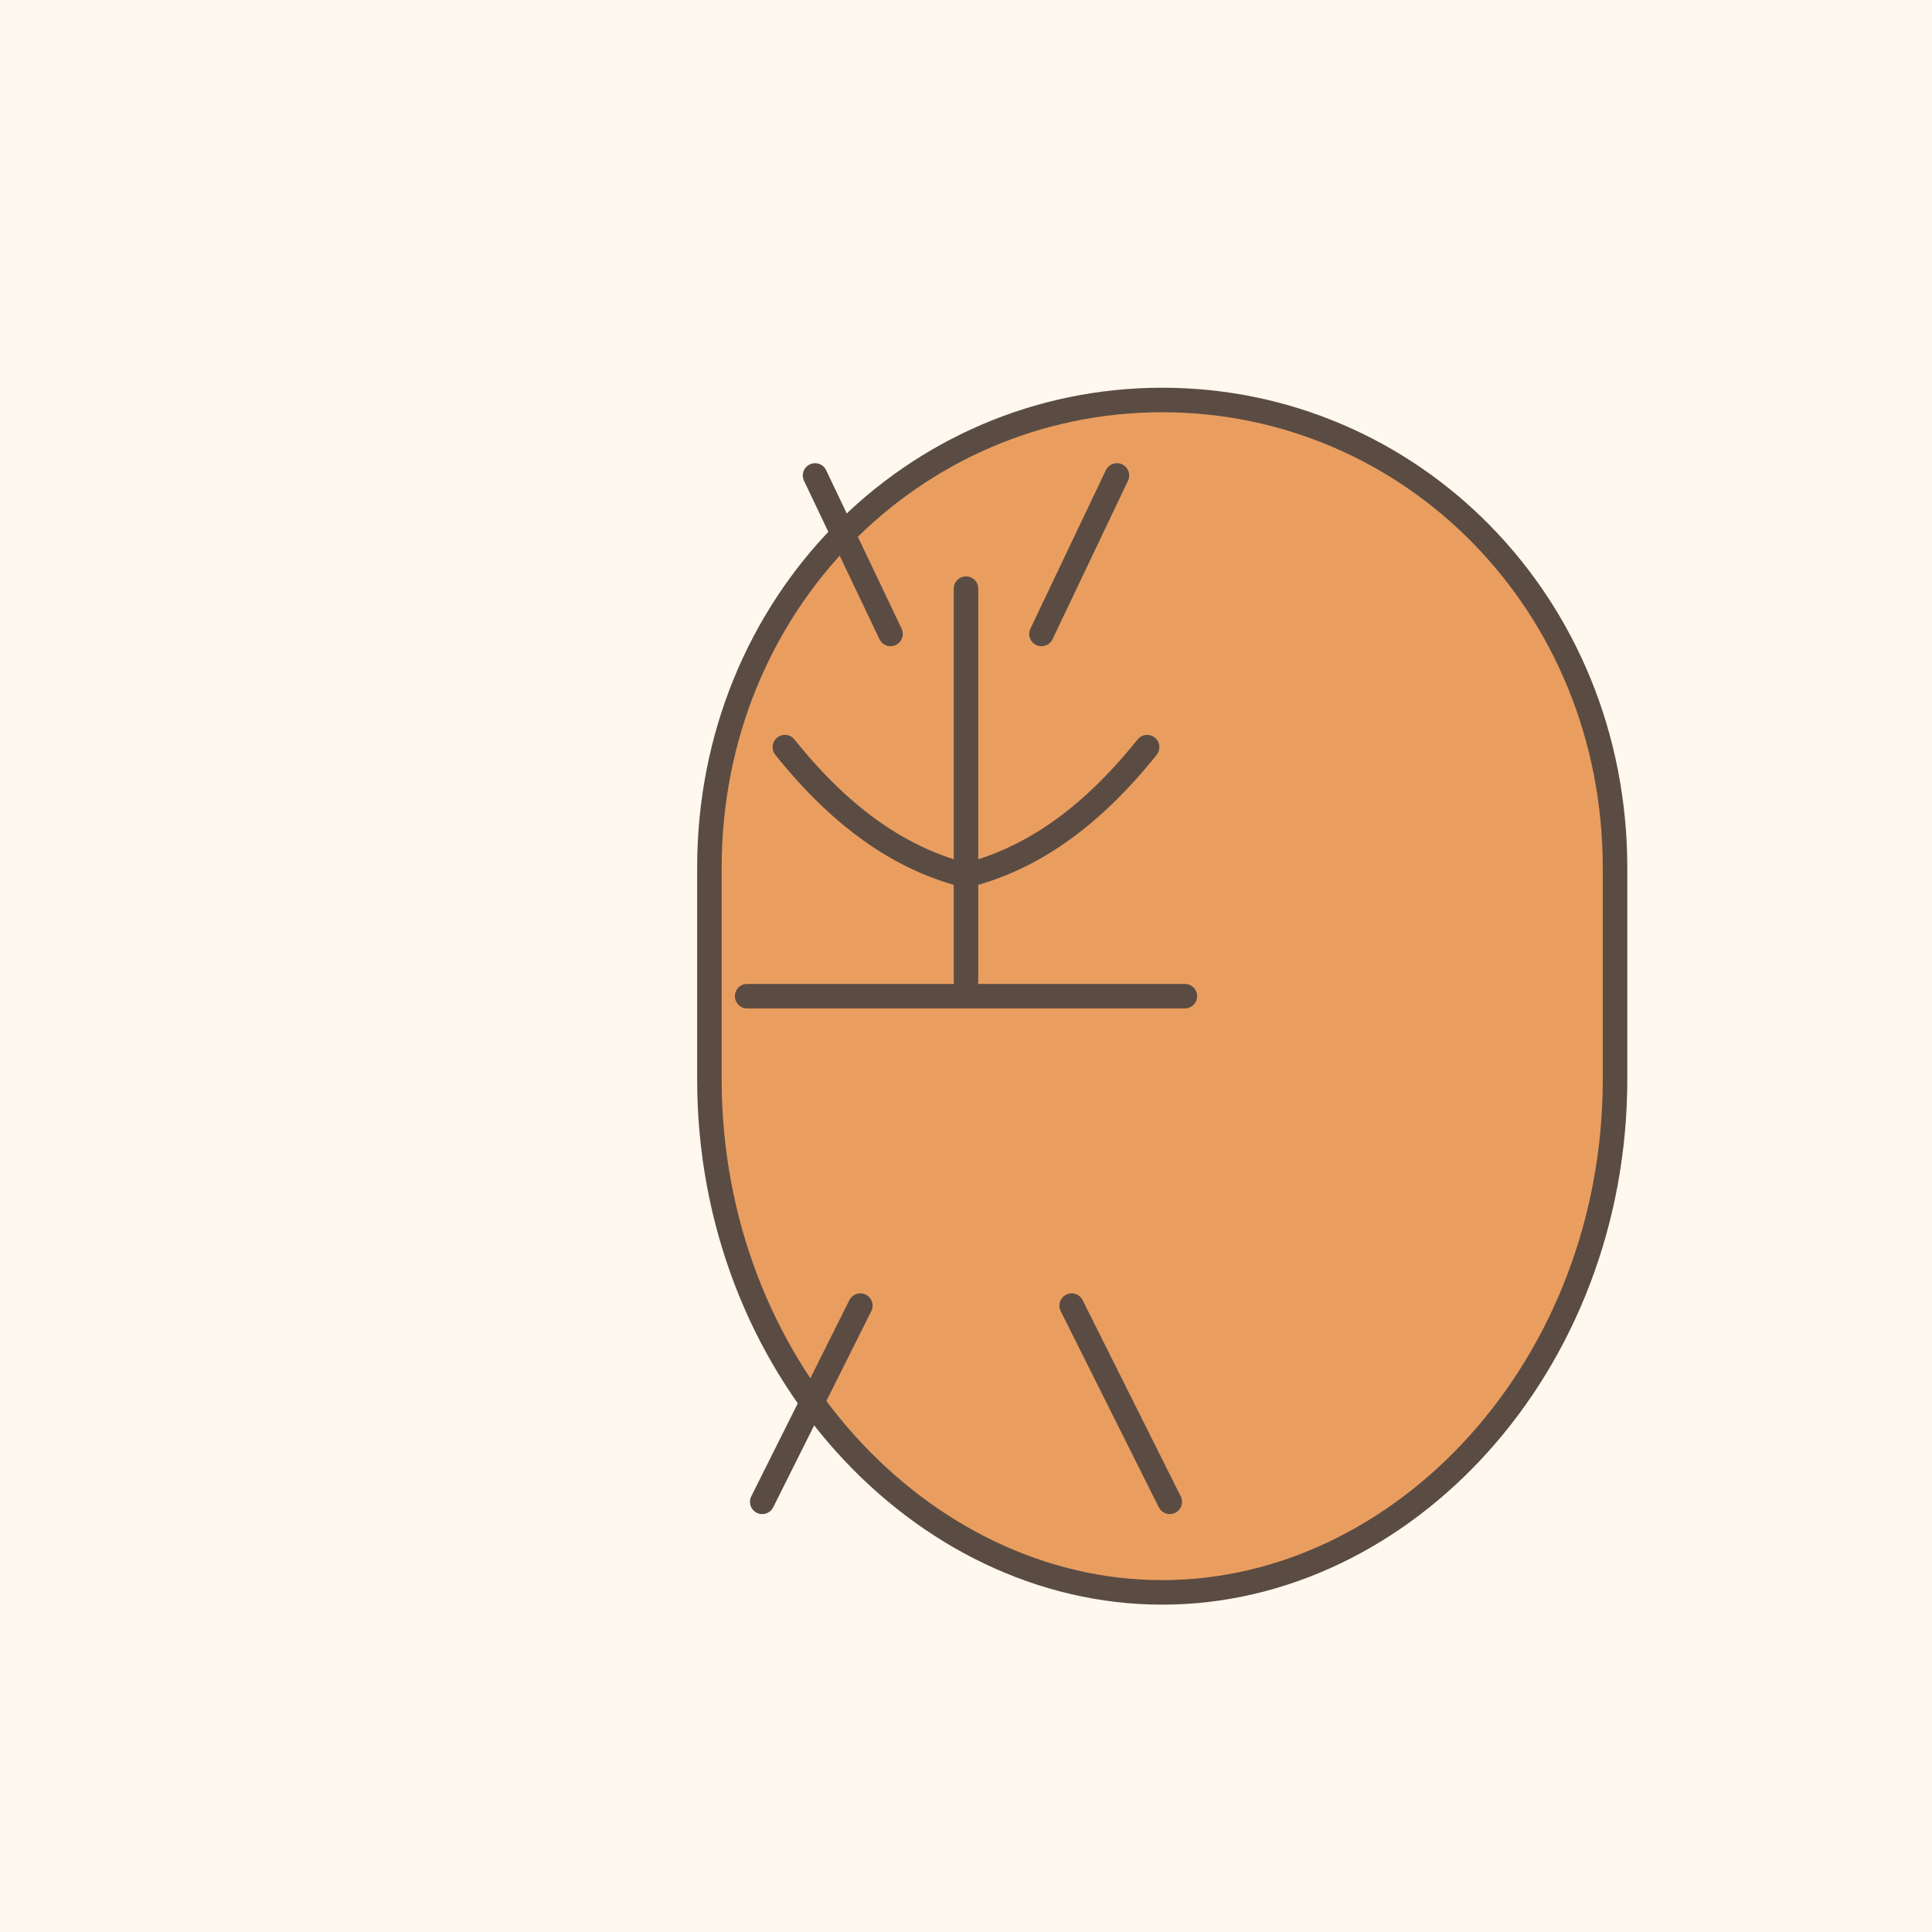
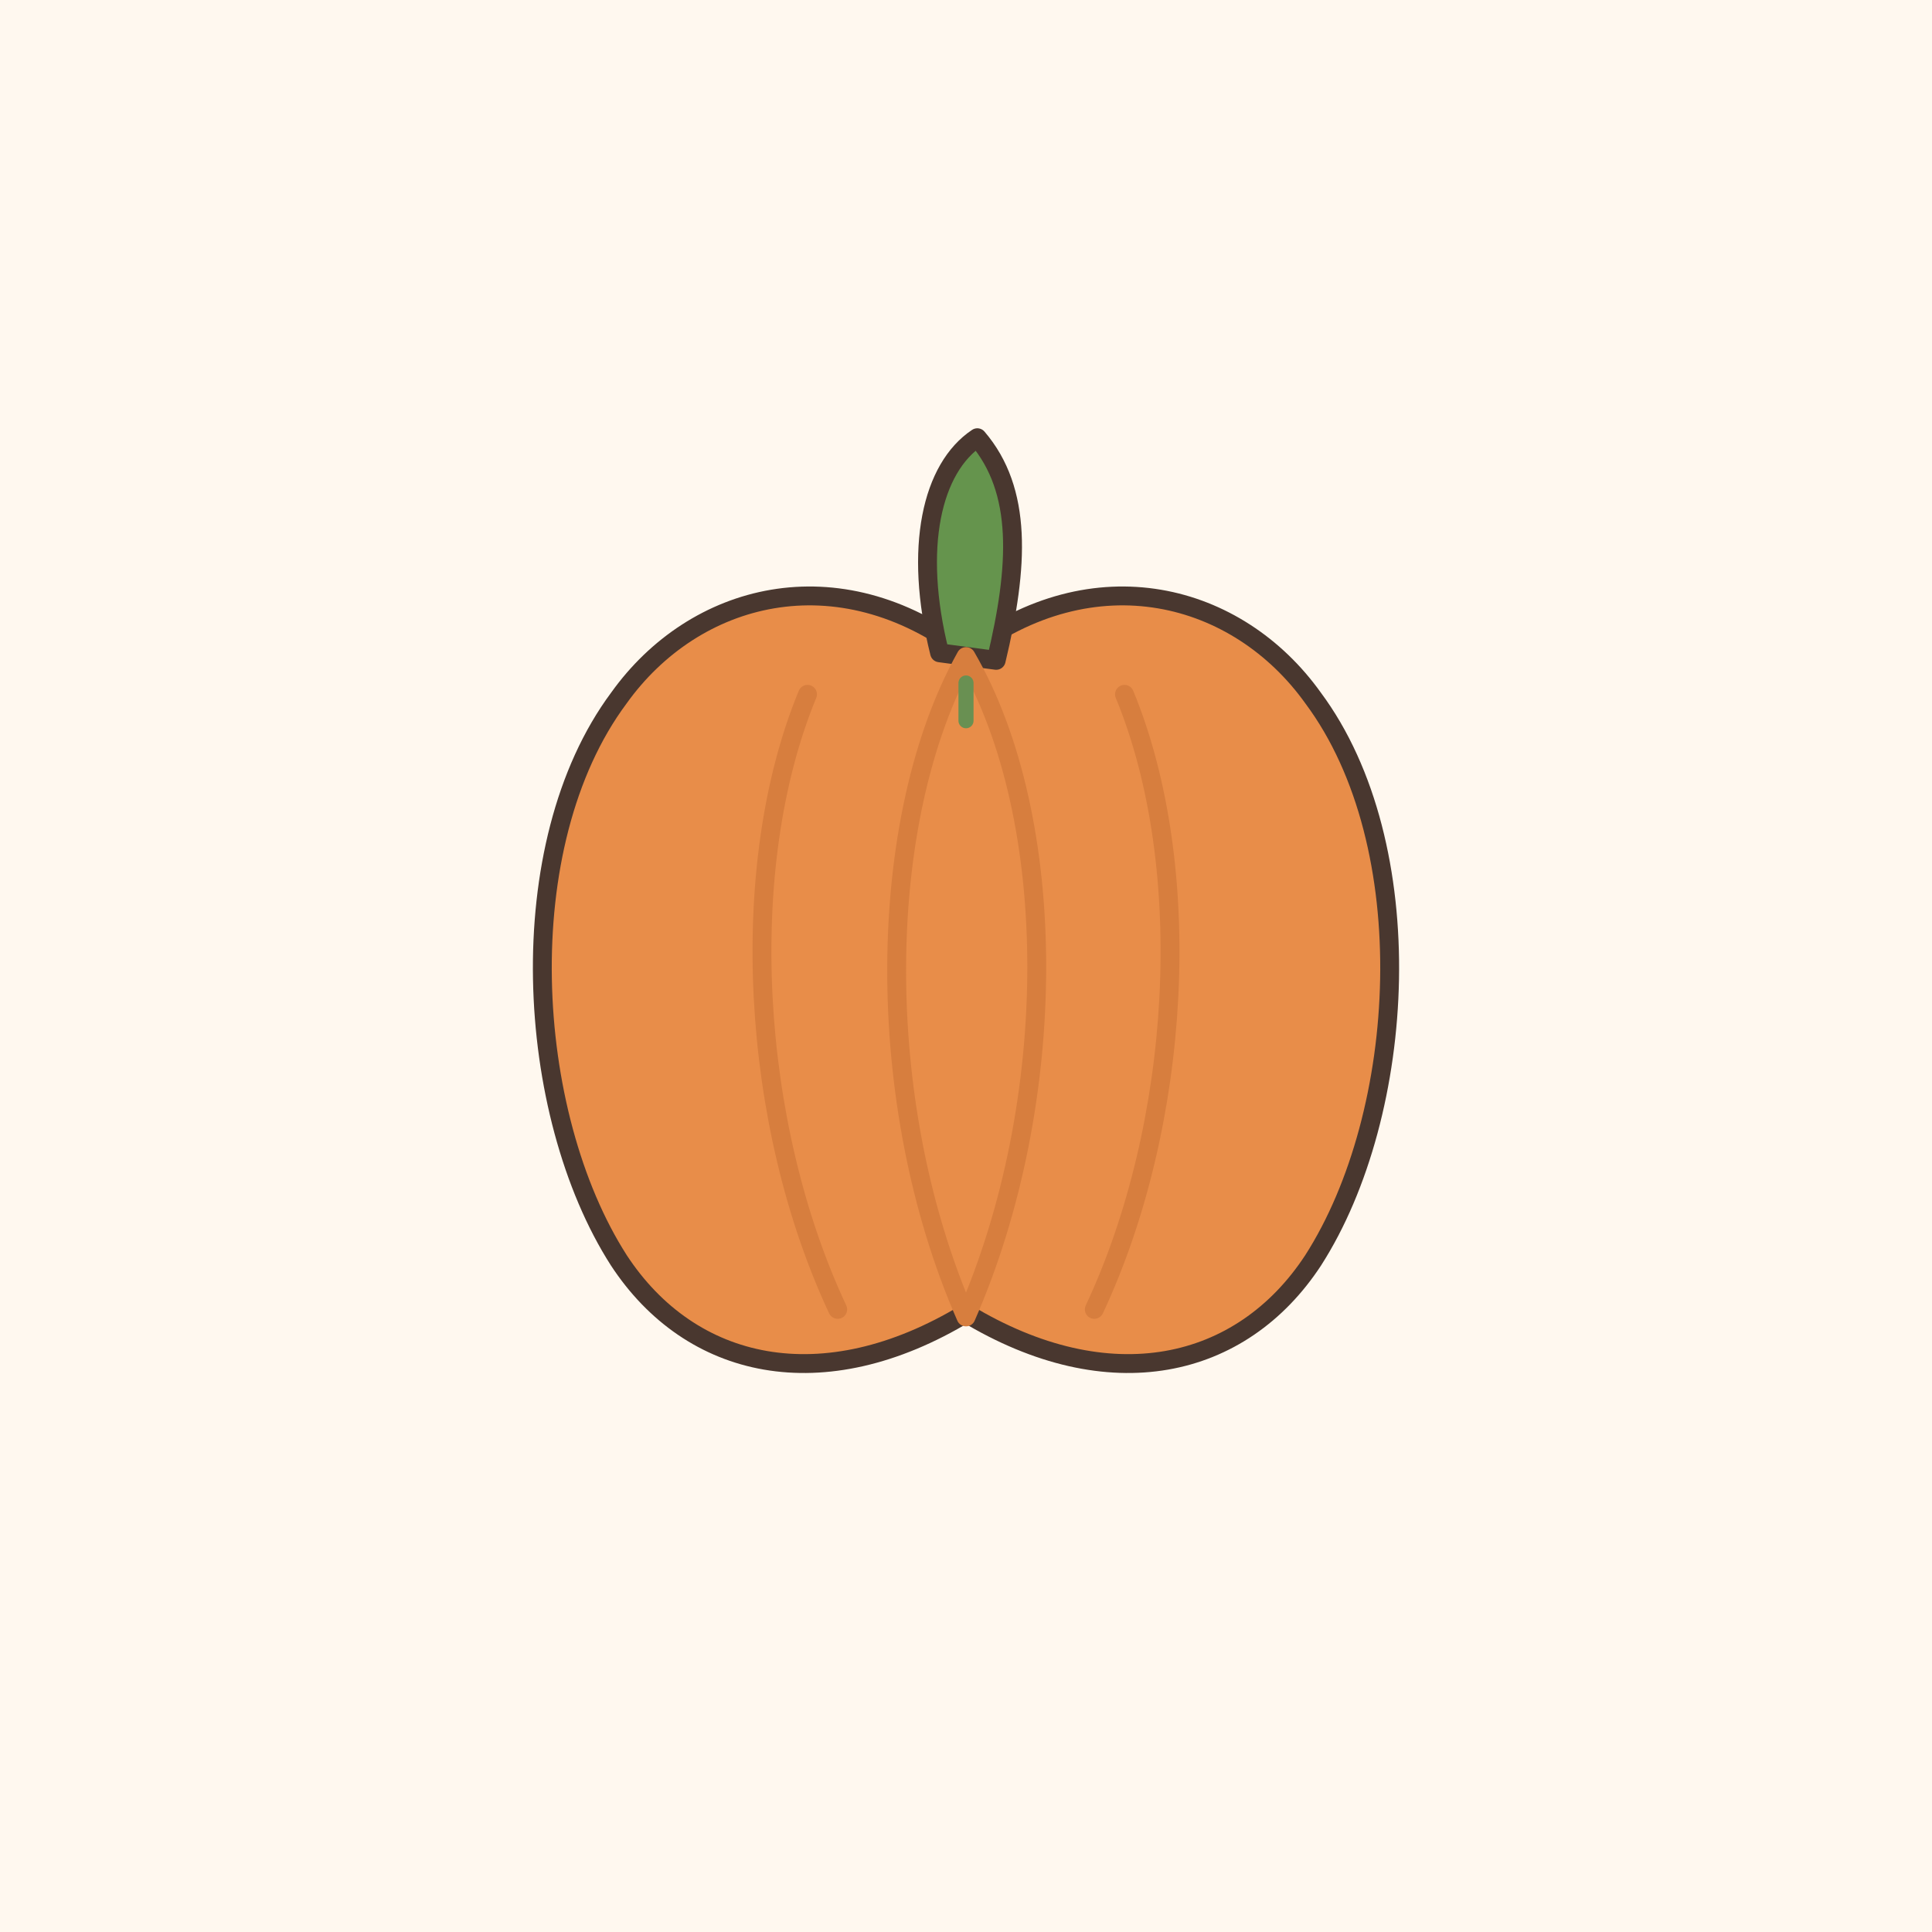
<svg xmlns="http://www.w3.org/2000/svg" width="512" height="512" viewBox="0 0 512 512">
  <rect width="512" height="512" fill="#FFF8EF" />
-   <g fill="none" stroke="#58483F" stroke-width="6.5" stroke-linecap="round" stroke-linejoin="round" opacity="0.98">
-     <path d="M188 230c0-70 54-124 120-124s120 54 120 124v56c0 76-56 136-120 136s-120-60-120-136v-56Z" fill="#E99C5D" />
-     <path d="M208 198c16 20 32 30 48 34" />
-     <path d="M304 198c-16 20-32 30-48 34" />
-     <path d="M256 156v104" />
-     <path d="M198 264h116" />
-     <path d="M236 168l-20-42" />
-     <path d="M276 168l20-42" />
-     <path d="M228 346l-26 52" />
-     <path d="M284 346l26 52" />
+   <g>
+     <path d="M256 173 C222 147 184 157 164 185 C135 224 139 295 164 334 C183 363 218 371 256 348 C294 371 329 363 348 334 C373 295 377 224 348 185 C328 157 290 147 256 173 Z" fill="#E88D49" stroke="#49372F" stroke-width="5" stroke-linecap="round" stroke-linejoin="round" />
+     <path d="M249 173 C242 145 247 124 259 116 C271 130 270 150 264 175 Z" fill="#65944D" stroke="#49372F" stroke-width="5" stroke-linecap="round" stroke-linejoin="round" />
+     <path d="M256 174 C232 217 231 292 256 349 M256 174 C281 217 281 292 256 349 M214 184 C195 230 199 298 222 347 M298 184 C317 230 313 298 290 347" fill="none" stroke="#D77E3E" stroke-width="5" stroke-linecap="round" stroke-linejoin="round" />
+     <path d="M256 181 V191" fill="none" stroke="#699052" stroke-width="4" stroke-linecap="round" stroke-linejoin="round" />
  </g>
</svg>
